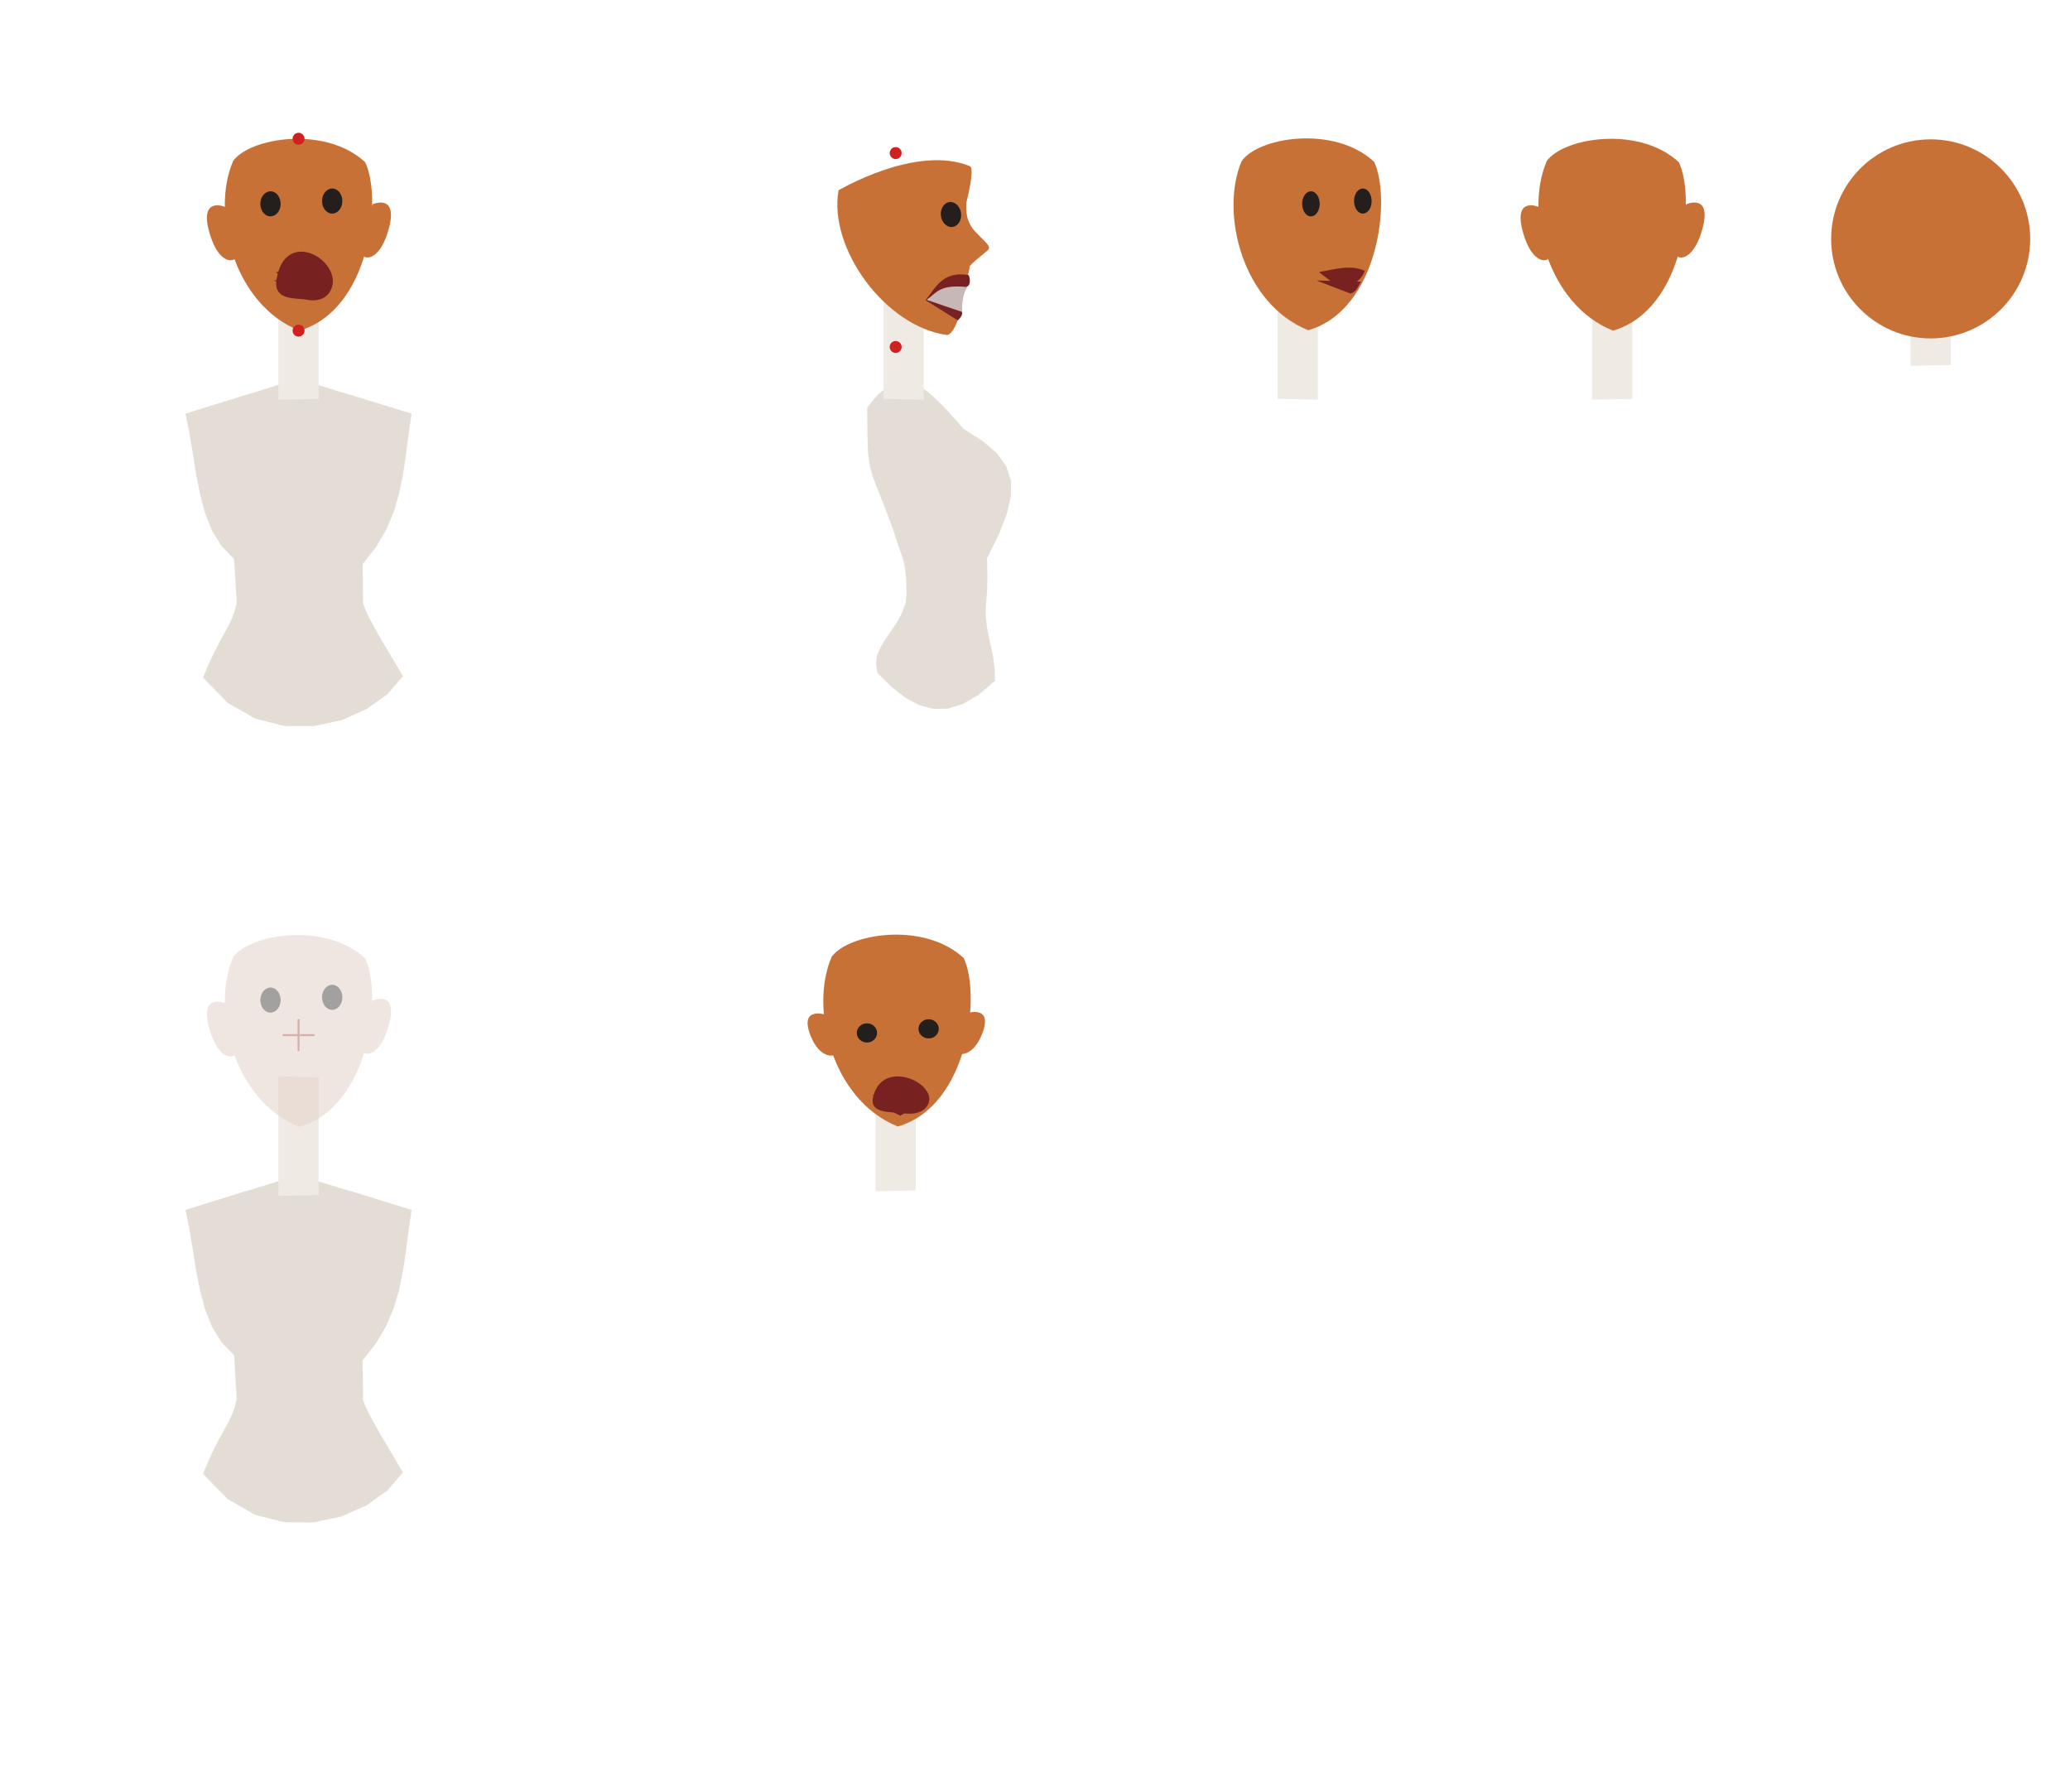
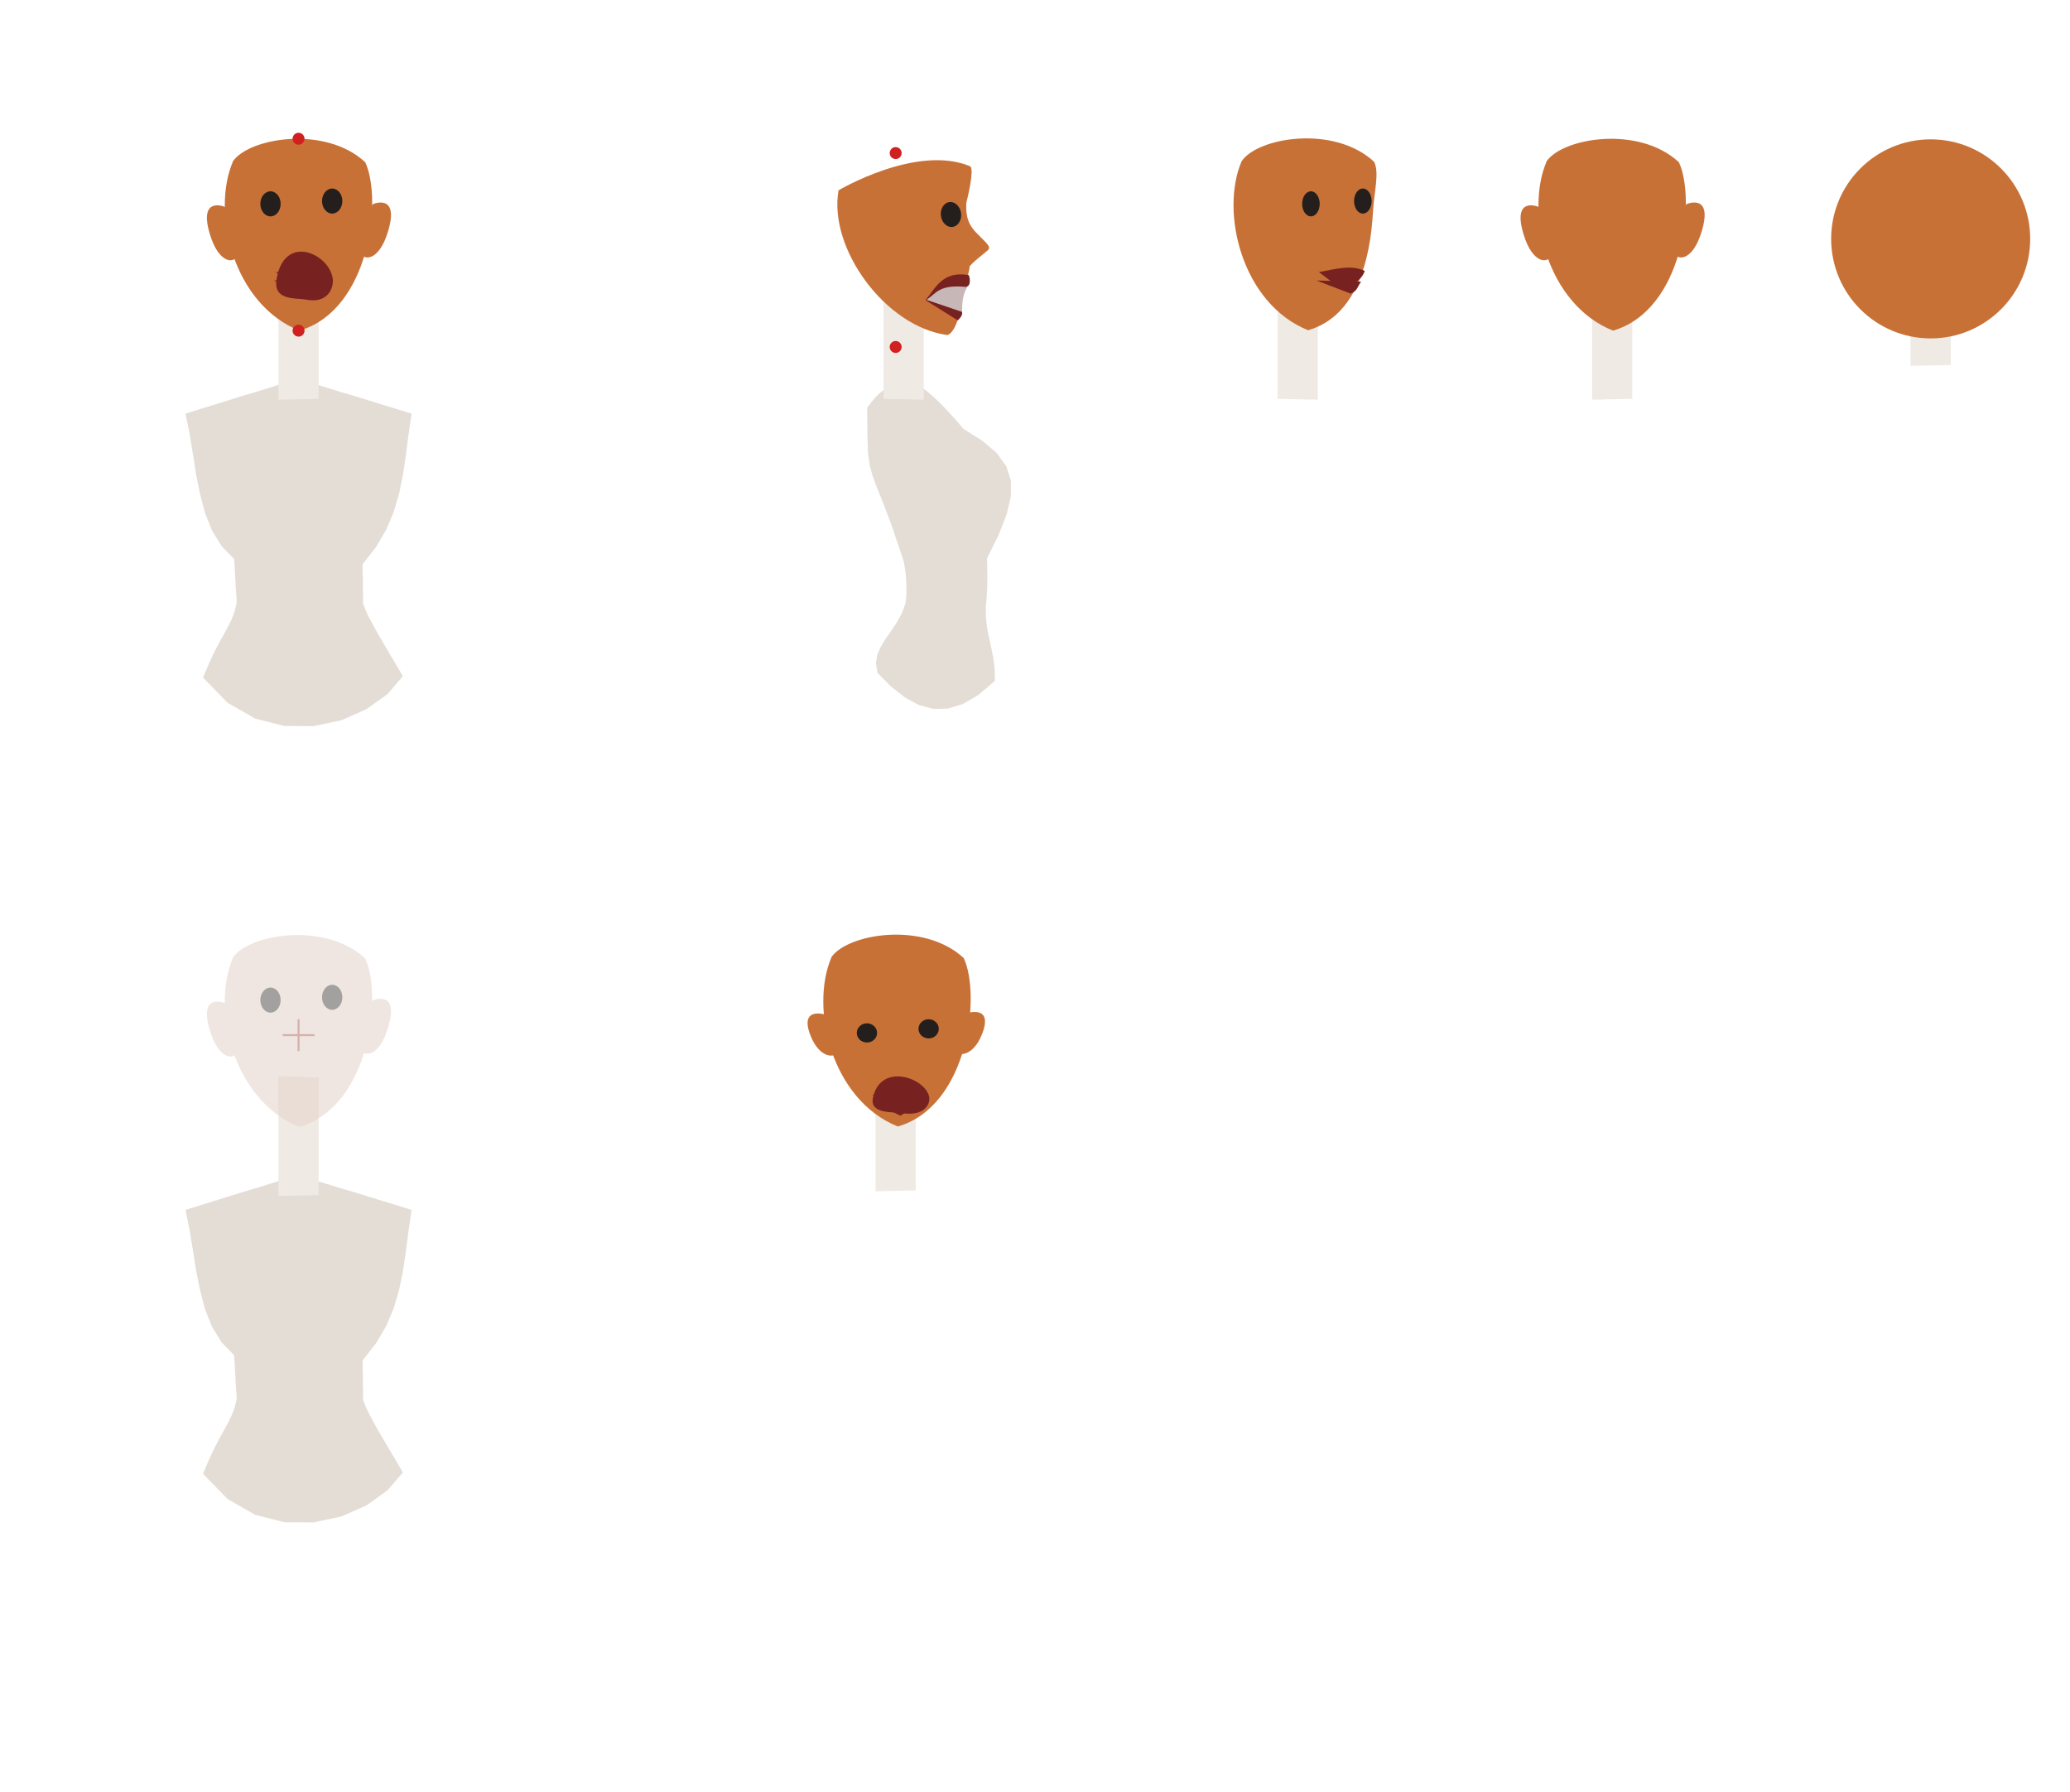
<svg xmlns="http://www.w3.org/2000/svg" width="2080" height="1800" viewBox="-1.5 -1.2 10.4 9" version="1.1" id="svg747" xml:space="preserve">
  <defs id="defs751" />
  <g id="g48">
    <g opacity="0.7" id="g8">
-       <path d="M-0.568 0.878L-0.498 0.856L-0.427 0.834L-0.356 0.812L-0.286 0.79L-0.215 0.769L-0.144 0.747L-0.074 0.725L-0.003 0.703L0.068 0.725L0.14 0.747L0.211 0.769L0.283 0.79L0.354 0.812L0.425 0.834L0.497 0.856L0.568 0.878L0.552 0.987L0.539 1.09L0.524 1.187L0.505 1.281L0.478 1.372L0.441 1.46L0.39 1.547L0.322 1.634L0.322 1.659L0.322 1.683L0.323 1.708L0.323 1.733L0.323 1.757L0.324 1.782L0.324 1.807L0.324 1.832L0.335 1.861L0.351 1.896L0.373 1.937L0.398 1.983L0.427 2.032L0.458 2.085L0.491 2.14L0.524 2.197L0.447 2.287L0.342 2.362L0.216 2.418L0.075 2.448L-0.072 2.447L-0.218 2.41L-0.356 2.331L-0.48 2.204L-0.451 2.135L-0.424 2.077L-0.398 2.027L-0.374 1.984L-0.353 1.945L-0.335 1.908L-0.321 1.87L-0.311 1.829L-0.312 1.801L-0.314 1.774L-0.316 1.746L-0.317 1.719L-0.319 1.691L-0.32 1.664L-0.322 1.636L-0.324 1.608L-0.387 1.543L-0.435 1.465L-0.47 1.377L-0.495 1.282L-0.515 1.182L-0.531 1.079L-0.548 0.977Z" fill="#d9cfc4" />
-       <path d="M-0.101 0.808L-0.101 0.733L-0.101 0.657L-0.101 0.582L-0.101 0.507L-0.101 0.432L-0.101 0.357L-0.101 0.282L-0.101 0.207L-0.076 0.207L-0.05 0.208L-0.025 0.209L0 0.21L0.025 0.211L0.05 0.212L0.076 0.213L0.101 0.214L0.101 0.287L0.101 0.361L0.101 0.435L0.101 0.509L0.101 0.582L0.101 0.656L0.101 0.73L0.101 0.804L0.076 0.804L0.051 0.805L0.025 0.805L0 0.806L-0.025 0.806L-0.051 0.807L-0.076 0.807Z" fill="#e8e1d9" />
-       <path d="M-0.08 0H0.08M0 -0.08V0.08" stroke="#b04040" stroke-width="0.01" fill="none" />
+       <path d="M-0.568 0.878L-0.498 0.856L-0.427 0.834L-0.356 0.812L-0.286 0.79L-0.215 0.769L-0.144 0.747L-0.074 0.725L-0.003 0.703L0.068 0.725L0.14 0.747L0.211 0.769L0.283 0.79L0.354 0.812L0.425 0.834L0.497 0.856L0.568 0.878L0.552 0.987L0.539 1.09L0.524 1.187L0.505 1.281L0.478 1.372L0.441 1.46L0.39 1.547L0.322 1.634L0.322 1.659L0.322 1.683L0.323 1.708L0.323 1.733L0.323 1.757L0.324 1.782L0.324 1.807L0.324 1.832L0.335 1.861L0.351 1.896L0.373 1.937L0.398 1.983L0.427 2.032L0.458 2.085L0.491 2.14L0.524 2.197L0.447 2.287L0.342 2.362L0.216 2.418L0.075 2.448L-0.072 2.447L-0.218 2.41L-0.356 2.331L-0.48 2.204L-0.451 2.135L-0.424 2.077L-0.398 2.027L-0.374 1.984L-0.353 1.945L-0.335 1.908L-0.321 1.87L-0.311 1.829L-0.312 1.801L-0.314 1.774L-0.316 1.746L-0.317 1.719L-0.319 1.691L-0.32 1.664L-0.322 1.636L-0.324 1.608L-0.387 1.543L-0.435 1.465L-0.47 1.377L-0.495 1.282L-0.515 1.182L-0.531 1.079L-0.548 0.977Z" fill="#d9cfc4" id="path4" />
+       <path d="M-0.101 0.808L-0.101 0.733L-0.101 0.657L-0.101 0.582L-0.101 0.507L-0.101 0.432L-0.101 0.357L-0.101 0.282L-0.101 0.207L-0.076 0.207L-0.05 0.208L-0.025 0.209L0 0.21L0.025 0.211L0.05 0.212L0.076 0.213L0.101 0.214L0.101 0.287L0.101 0.361L0.101 0.435L0.101 0.509L0.101 0.582L0.101 0.656L0.101 0.73L0.101 0.804L0.076 0.804L0.051 0.805L0.025 0.805L0 0.806L-0.025 0.806L-0.051 0.807L-0.076 0.807Z" fill="#e8e1d9" id="path6" />
+       <path d="M-0.08 0H0.08M0 -0.08V0.08" stroke="#b04040" stroke-width="0.01" fill="none" id="path8" />
    </g>
    <g id="g16">
      <path style="fill:#c87137;fill-opacity:1;stroke-width:0.015" d="m -0.331,-0.388 c 0.08,-0.12 0.465,-0.184 0.666,0.003 0.087,0.185 0.024,0.743 -0.331,0.846 -0.333,-0.133 -0.443,-0.594 -0.334,-0.849 z" id="path10" />
      <path style="fill:#c87137;fill-opacity:1;stroke-width:0.015" d="m 0.312,0.066 0.059,-0.239 c 9.196e-4,-0.002 0.137,-0.06 0.079,0.134 -0.047,0.159 -0.131,0.148 -0.138,0.105 z" id="path12" />
      <path style="fill:#c87137;fill-opacity:1;stroke-width:0.015" d="m -0.308,0.08 -0.059,-0.239 c -9.204e-4,-0.002 -0.137,-0.06 -0.079,0.134 0.047,0.159 0.131,0.148 0.138,0.105 z" id="path14" />
    </g>
    <g id="g22">
      <ellipse style="fill:#241f1c;stroke-width:0.015" cx="-0.141" cy="-0.176" rx="0.051" ry="0.063" id="ellipse18" />
      <ellipse style="fill:#241f1c;stroke-width:0.015" cx="0.169" cy="-0.19" rx="0.051" ry="0.063" id="ellipse20" />
    </g>
    <g id="g28">
      <g id="g26">
        <path style="fill:#782121;fill-opacity:1;stroke-width:0.015" d="m -0.125,0.209 0.288,-0.004 -0.13,0.068 z" id="path24" />
      </g>
    </g>
    <g id="g34">
      <g id="g32">
        <path style="fill:#782121;fill-opacity:1;stroke-width:0.015" d="m -0.115,0.167 0.257,-0.006 -0.122,0.095 z" id="path30" />
      </g>
    </g>
    <g id="g40">
      <g id="g38">
        <path style="fill:#782121;fill-opacity:1;stroke-width:0.015" d="M -0.111,0.206 C -0.074,-0.032 0.157,0.074 0.172,0.202 0.177,0.243 0.15,0.328 0.036,0.305 -0.011,0.296 -0.127,0.312 -0.111,0.206 Z" id="path36" />
      </g>
    </g>
    <g id="g46">
      <circle cx="0" cy="-0.503" r="0.03" fill="#d02020" id="circle42" />
      <circle cx="0" cy="0.461" r="0.03" fill="#d02020" id="circle44" />
    </g>
  </g>
  <g transform="translate(3 0)" id="g96">
    <g opacity="0.7" id="g56">
-       <path d="M0.34 0.954L0.307 0.915L0.271 0.875L0.233 0.835L0.195 0.798L0.158 0.766L0.123 0.74L0.093 0.723L0.068 0.718L0.028 0.721L-0.006 0.73L-0.036 0.743L-0.062 0.76L-0.085 0.779L-0.106 0.801L-0.125 0.824L-0.143 0.848L-0.142 0.983L-0.139 1.075L-0.13 1.14L-0.115 1.194L-0.093 1.253L-0.061 1.332L-0.018 1.446L0.038 1.613L0.043 1.633L0.047 1.659L0.051 1.689L0.053 1.722L0.054 1.754L0.054 1.784L0.052 1.811L0.049 1.833L0.03 1.883L0.005 1.928L-0.023 1.97L-0.052 2.011L-0.076 2.051L-0.093 2.091L-0.099 2.134L-0.091 2.181L-0.022 2.25L0.047 2.304L0.117 2.342L0.188 2.361L0.261 2.36L0.337 2.337L0.416 2.291L0.499 2.22L0.497 2.16L0.491 2.108L0.482 2.062L0.473 2.02L0.464 1.98L0.457 1.939L0.453 1.895L0.453 1.845L0.456 1.815L0.458 1.785L0.46 1.755L0.46 1.725L0.461 1.695L0.46 1.665L0.46 1.635L0.459 1.604L0.518 1.486L0.558 1.383L0.579 1.293L0.579 1.214L0.556 1.143L0.51 1.078L0.438 1.016Z" fill="#d9cfc4" />
-       <path d="M0.141 0.808L0.141 0.733L0.141 0.657L0.141 0.582L0.141 0.507L0.141 0.432L0.141 0.357L0.141 0.282L0.141 0.207L0.116 0.207L0.09 0.208L0.065 0.209L0.04 0.21L0.015 0.211L-0.01 0.212L-0.036 0.213L-0.061 0.214L-0.061 0.287L-0.061 0.361L-0.061 0.435L-0.061 0.509L-0.061 0.582L-0.061 0.656L-0.061 0.73L-0.061 0.804L-0.036 0.804L-0.011 0.805L0.015 0.805L0.04 0.806L0.065 0.806L0.091 0.807L0.116 0.807Z" fill="#e8e1d9" />
-       <path d="M-0.08 0H0.08M0 -0.08V0.08" stroke="#b04040" stroke-width="0.01" fill="none" />
+       <path d="M0.34 0.954L0.307 0.915L0.271 0.875L0.233 0.835L0.195 0.798L0.158 0.766L0.123 0.74L0.093 0.723L0.068 0.718L0.028 0.721L-0.006 0.73L-0.036 0.743L-0.062 0.76L-0.085 0.779L-0.106 0.801L-0.125 0.824L-0.143 0.848L-0.142 0.983L-0.139 1.075L-0.13 1.14L-0.115 1.194L-0.093 1.253L-0.061 1.332L-0.018 1.446L0.038 1.613L0.043 1.633L0.047 1.659L0.051 1.689L0.053 1.722L0.054 1.754L0.054 1.784L0.052 1.811L0.049 1.833L0.03 1.883L0.005 1.928L-0.023 1.97L-0.052 2.011L-0.076 2.051L-0.093 2.091L-0.099 2.134L-0.091 2.181L-0.022 2.25L0.047 2.304L0.117 2.342L0.188 2.361L0.261 2.36L0.337 2.337L0.416 2.291L0.499 2.22L0.497 2.16L0.491 2.108L0.482 2.062L0.473 2.02L0.464 1.98L0.457 1.939L0.453 1.895L0.453 1.845L0.456 1.815L0.458 1.785L0.46 1.755L0.46 1.725L0.461 1.695L0.46 1.665L0.46 1.635L0.459 1.604L0.518 1.486L0.558 1.383L0.579 1.293L0.579 1.214L0.556 1.143L0.51 1.078L0.438 1.016Z" fill="#d9cfc4" id="path31" />
+       <path d="M0.141 0.808L0.141 0.733L0.141 0.657L0.141 0.582L0.141 0.507L0.141 0.432L0.141 0.357L0.141 0.282L0.141 0.207L0.116 0.207L0.09 0.208L0.065 0.209L0.04 0.21L0.015 0.211L-0.01 0.212L-0.036 0.213L-0.061 0.214L-0.061 0.287L-0.061 0.361L-0.061 0.435L-0.061 0.509L-0.061 0.582L-0.061 0.656L-0.061 0.73L-0.061 0.804L-0.036 0.804L-0.011 0.805L0.015 0.805L0.04 0.806L0.065 0.806L0.091 0.807L0.116 0.807Z" fill="#e8e1d9" id="path33" />
+       <path d="M-0.08 0H0.08M0 -0.08V0.08" stroke="#b04040" stroke-width="0.01" fill="none" id="path35" />
    </g>
    <g id="g62">
      <path style="fill:#c87137;fill-opacity:1;stroke:none;stroke-width:0.01;stroke-opacity:1" d="m -1.624,-0.363 c 0.018,0.02 -0.013,0.15 -0.021,0.182 -0.001,0.039 -0.004,0.093 0.047,0.147 0.051,0.054 0.081,0.072 0.061,0.091 -0.02,0.018 -0.085,0.067 -0.092,0.083 0.003,0.007 -0.017,0.077 -0.035,0.152 -0.01,0.041 -0.013,0.08 -0.024,0.114 -0.013,0.041 -0.034,0.074 -0.053,0.077 -0.31,-0.041 -0.598,-0.435 -0.546,-0.727 0,0 0.394,-0.234 0.663,-0.12 z" id="path1100" transform="translate(2)" />
    </g>
    <g id="g68">
      <g transform="rotate(-6.822044,-0.00126443,0.6195179)" id="g66">
        <ellipse style="fill:#241f1c;stroke-width:0.015" cx="0.364" cy="-0.084" rx="0.051" ry="0.063" id="ellipse64" />
      </g>
    </g>
    <g id="g74" style="display:none">
      <g transform="matrix(0.9929199,-0.08436695,0.1187859,0.7052151,-0.1041606,0.0877478)" id="g72" style="stroke-width:1.187">
        <path style="fill:#782121;fill-opacity:1;stroke-width:0.018" d="m 0.273,0.224 0.14,0.1 c 0.028,-0.008 0.021,-0.032 0.012,-0.051 0.031,-0.011 0.018,-0.036 0.021,-0.053 -0.059,-0.01 -0.116,-4.428e-4 -0.174,0.003 z" id="path70" />
      </g>
    </g>
    <g id="g80" style="display:none">
      <g transform="matrix(0.9929199,-0.1201097,0.1187859,1.003985,-0.105534,0.03611114)" id="g72-4" style="stroke-width:0.994">
        <path style="fill:#782121;fill-opacity:1;stroke-width:0.015" d="m 0.273,0.224 0.14,0.1 c 0.028,-0.008 0.021,-0.032 0.012,-0.051 0.031,-0.011 0.018,-0.036 0.021,-0.053 -0.059,-0.01 -0.116,-4.428e-4 -0.174,0.003 z" id="path70-3" />
      </g>
    </g>
    <g id="g88">
      <g transform="rotate(-6.82204,0.5158848,0.9438538)" id="g86">
        <path style="fill:#782121;fill-opacity:1;stroke-width:0.015" d="m 0.228,0.269 0.149,0.12 c 0.016,-0.012 0.029,-0.025 0.026,-0.042 0.005,-0.044 -0.004,-0.091 0.04,-0.121 0.016,-0.003 0.022,-0.029 0.016,-0.056 C 0.331,0.13 0.283,0.217 0.228,0.269 Z" id="path82" />
        <path style="display:inline;fill:#c8b7b7;fill-opacity:1;stroke-width:0.019" d="m 0.228,0.269 0.153,0.123 c 0.009,-0.077 0.022,-0.155 0.05,-0.209 -0.129,-0.041 -0.149,0.034 -0.203,0.087 z" transform="matrix(1.0683,0.05780329,0.0578033,0.5920427,-0.02615222,0.09524794)" id="path84" />
      </g>
    </g>
    <g id="g94">
      <circle cx="0" cy="-0.431" r="0.03" fill="#d02020" id="circle90" />
      <circle cx="0" cy="0.543" r="0.03" fill="#d02020" id="circle92" />
    </g>
  </g>
  <g transform="translate(0 4)" id="g134">
    <g opacity="0.7" id="g120">
-       <path d="M-0.568 0.878L-0.498 0.856L-0.427 0.834L-0.356 0.812L-0.286 0.79L-0.215 0.769L-0.144 0.747L-0.074 0.725L-0.003 0.703L0.068 0.725L0.14 0.747L0.211 0.769L0.283 0.79L0.354 0.812L0.425 0.834L0.497 0.856L0.568 0.878L0.552 0.987L0.539 1.09L0.524 1.187L0.505 1.281L0.478 1.372L0.441 1.46L0.39 1.547L0.322 1.634L0.322 1.659L0.322 1.683L0.323 1.708L0.323 1.733L0.323 1.757L0.324 1.782L0.324 1.807L0.324 1.832L0.335 1.861L0.351 1.896L0.373 1.937L0.398 1.983L0.427 2.032L0.458 2.085L0.491 2.14L0.524 2.197L0.447 2.287L0.342 2.362L0.216 2.418L0.075 2.448L-0.072 2.447L-0.218 2.41L-0.356 2.331L-0.48 2.204L-0.451 2.135L-0.424 2.077L-0.398 2.027L-0.374 1.984L-0.353 1.945L-0.335 1.908L-0.321 1.87L-0.311 1.829L-0.312 1.801L-0.314 1.774L-0.316 1.746L-0.317 1.719L-0.319 1.691L-0.32 1.664L-0.322 1.636L-0.324 1.608L-0.387 1.543L-0.435 1.465L-0.47 1.377L-0.495 1.282L-0.515 1.182L-0.531 1.079L-0.548 0.977Z" fill="#d9cfc4" />
-       <path d="M-0.101 0.808L-0.101 0.733L-0.101 0.657L-0.101 0.582L-0.101 0.507L-0.101 0.432L-0.101 0.357L-0.101 0.282L-0.101 0.207L-0.076 0.207L-0.05 0.208L-0.025 0.209L0 0.21L0.025 0.211L0.05 0.212L0.076 0.213L0.101 0.214L0.101 0.287L0.101 0.361L0.101 0.435L0.101 0.509L0.101 0.582L0.101 0.656L0.101 0.73L0.101 0.804L0.076 0.804L0.051 0.805L0.025 0.805L0 0.806L-0.025 0.806L-0.051 0.807L-0.076 0.807Z" fill="#e8e1d9" />
-       <path d="M-0.08 0H0.08M0 -0.08V0.08" stroke="#b04040" stroke-width="0.01" fill="none" />
-       <g opacity="0.6">
-         <g>
-           <path style="fill:#d9c3b6;fill-opacity:1;stroke-width:0.015" d="m -0.331,-0.388 c 0.08,-0.12 0.465,-0.184 0.666,0.003 0.087,0.185 0.024,0.743 -0.331,0.846 -0.333,-0.133 -0.443,-0.594 -0.334,-0.849 z" />
-           <path style="fill:#d9c3b6;fill-opacity:1;stroke-width:0.015" d="m 0.312,0.066 0.059,-0.239 c 9.196e-4,-0.002 0.137,-0.06 0.079,0.134 -0.047,0.159 -0.131,0.148 -0.138,0.105 z" />
-           <path style="fill:#d9c3b6;fill-opacity:1;stroke-width:0.015" d="m -0.308,0.08 -0.059,-0.239 c -9.204e-4,-0.002 -0.137,-0.06 -0.079,0.134 0.047,0.159 0.131,0.148 0.138,0.105 z" />
-         </g>
-         <g>
-           <ellipse style="fill:#241f1c;stroke-width:0.015" cx="-0.141" cy="-0.176" rx="0.051" ry="0.063" />
-           <ellipse style="fill:#241f1c;stroke-width:0.015" cx="0.169" cy="-0.19" rx="0.051" ry="0.063" />
+       <path d="M-0.568 0.878L-0.498 0.856L-0.427 0.834L-0.356 0.812L-0.286 0.79L-0.215 0.769L-0.144 0.747L-0.074 0.725L-0.003 0.703L0.068 0.725L0.14 0.747L0.211 0.769L0.283 0.79L0.354 0.812L0.425 0.834L0.497 0.856L0.568 0.878L0.552 0.987L0.539 1.09L0.524 1.187L0.505 1.281L0.478 1.372L0.441 1.46L0.39 1.547L0.322 1.634L0.322 1.659L0.322 1.683L0.323 1.708L0.323 1.733L0.323 1.757L0.324 1.782L0.324 1.807L0.324 1.832L0.335 1.861L0.351 1.896L0.373 1.937L0.398 1.983L0.427 2.032L0.458 2.085L0.491 2.14L0.524 2.197L0.447 2.287L0.342 2.362L0.216 2.418L0.075 2.448L-0.072 2.447L-0.218 2.41L-0.356 2.331L-0.48 2.204L-0.451 2.135L-0.424 2.077L-0.398 2.027L-0.374 1.984L-0.353 1.945L-0.335 1.908L-0.321 1.87L-0.311 1.829L-0.312 1.801L-0.314 1.774L-0.316 1.746L-0.317 1.719L-0.319 1.691L-0.32 1.664L-0.322 1.636L-0.324 1.608L-0.387 1.543L-0.435 1.465L-0.47 1.377L-0.495 1.282L-0.515 1.182L-0.531 1.079L-0.548 0.977Z" fill="#d9cfc4" id="path57" />
+       <path d="M-0.101 0.808L-0.101 0.733L-0.101 0.657L-0.101 0.582L-0.101 0.507L-0.101 0.432L-0.101 0.357L-0.101 0.282L-0.101 0.207L-0.076 0.207L-0.05 0.208L-0.025 0.209L0 0.21L0.025 0.211L0.05 0.212L0.076 0.213L0.101 0.214L0.101 0.287L0.101 0.361L0.101 0.435L0.101 0.509L0.101 0.582L0.101 0.656L0.101 0.73L0.101 0.804L0.076 0.804L0.051 0.805L0.025 0.805L0 0.806L-0.025 0.806L-0.051 0.807L-0.076 0.807Z" fill="#e8e1d9" id="path59" />
+       <path d="M-0.08 0H0.08M0 -0.08V0.08" stroke="#b04040" stroke-width="0.01" fill="none" id="path61" />
+       <g opacity="0.6" id="g77">
+         <g id="g69">
+           <path style="fill:#d9c3b6;fill-opacity:1;stroke-width:0.015" d="m -0.331,-0.388 c 0.08,-0.12 0.465,-0.184 0.666,0.003 0.087,0.185 0.024,0.743 -0.331,0.846 -0.333,-0.133 -0.443,-0.594 -0.334,-0.849 z" id="path63" />
+           <path style="fill:#d9c3b6;fill-opacity:1;stroke-width:0.015" d="m 0.312,0.066 0.059,-0.239 c 9.196e-4,-0.002 0.137,-0.06 0.079,0.134 -0.047,0.159 -0.131,0.148 -0.138,0.105 z" id="path65" />
+           <path style="fill:#d9c3b6;fill-opacity:1;stroke-width:0.015" d="m -0.308,0.08 -0.059,-0.239 c -9.204e-4,-0.002 -0.137,-0.06 -0.079,0.134 0.047,0.159 0.131,0.148 0.138,0.105 z" id="path67" />
+         </g>
+         <g id="g75">
+           <ellipse style="fill:#241f1c;stroke-width:0.015" cx="-0.141" cy="-0.176" rx="0.051" ry="0.063" id="ellipse71" />
+           <ellipse style="fill:#241f1c;stroke-width:0.015" cx="0.169" cy="-0.19" rx="0.051" ry="0.063" id="ellipse73" />
        </g>
      </g>
    </g>
    <g id="g122" />
    <g id="g124" />
    <g id="g126" />
    <g id="g128" />
    <g id="g130" />
    <g id="g132" />
  </g>
  <g transform="translate(3 4)" id="g488">
    <g opacity="0.7" id="g140">
-       <path d="M-0.101 0.784L-0.101 0.709L-0.101 0.634L-0.101 0.559L-0.101 0.484L-0.101 0.409L-0.101 0.333L-0.101 0.258L-0.101 0.183L-0.076 0.184L-0.05 0.185L-0.025 0.186L0 0.187L0.025 0.188L0.05 0.188L0.076 0.189L0.101 0.19L0.101 0.264L0.101 0.338L0.101 0.411L0.101 0.485L0.101 0.559L0.101 0.633L0.101 0.707L0.101 0.78L0.076 0.781L0.051 0.781L0.025 0.782L0 0.782L-0.025 0.783L-0.051 0.783L-0.076 0.784Z" fill="#e8e1d9" />
-       <path d="M-0.08 0H0.08M0 -0.08V0.08" stroke="#b04040" stroke-width="0.01" fill="none" />
+       <path d="M-0.101 0.784L-0.101 0.709L-0.101 0.634L-0.101 0.559L-0.101 0.484L-0.101 0.409L-0.101 0.333L-0.101 0.258L-0.101 0.183L-0.076 0.184L-0.05 0.185L-0.025 0.186L0 0.187L0.025 0.188L0.05 0.188L0.076 0.189L0.101 0.19L0.101 0.264L0.101 0.338L0.101 0.411L0.101 0.485L0.101 0.559L0.101 0.633L0.101 0.707L0.101 0.78L0.076 0.781L0.051 0.781L0.025 0.782L0 0.782L-0.025 0.783L-0.051 0.783L-0.076 0.784Z" fill="#e8e1d9" id="path87" />
+       <path d="M-0.08 0H0.08M0 -0.08V0.08" stroke="#b04040" stroke-width="0.01" fill="none" id="path89" />
    </g>
    <g id="front-down-skin" transform="translate(0,-0.11)">
      <g transform="matrix(1,0,0,0.766,0.0177966,0.1305051)" id="g399">
        <g id="g397">
          <path style="fill:#c87137;fill-opacity:1;stroke-width:0.015" d="m -0.308,0.08 -0.059,-0.239 c -9.204e-4,-0.002 -0.137,-0.06 -0.079,0.134 0.047,0.159 0.131,0.148 0.138,0.105 z" id="path395" />
        </g>
      </g>
      <g transform="matrix(1,0,0,0.766,-0.015572,0.133472)" id="g405">
        <g id="g403">
          <path style="fill:#c87137;fill-opacity:1;stroke-width:0.015" d="m 0.312,0.066 0.059,-0.239 c 9.196e-4,-0.002 0.137,-0.06 0.079,0.134 -0.047,0.159 -0.131,0.148 -0.138,0.105 z" id="path401" />
        </g>
      </g>
      <path style="fill:#c87137;fill-opacity:1;stroke-width:0.015" d="m -0.324,-0.28 c 0.08,-0.12 0.465,-0.184 0.666,0.003 0.087,0.185 0.024,0.743 -0.331,0.846 -0.333,-0.133 -0.443,-0.594 -0.334,-0.849 z" id="path10-6" />
    </g>
    <g id="front-down-eyes" transform="translate(0,-0.11)">
      <g id="g450" transform="translate(-0.0033846,-0.00842686)">
        <g transform="matrix(1,0,0,0.766,0,0.2324)" id="g448">
          <g id="g446">
            <ellipse style="fill:#241f1c;stroke-width:0.015" cx="0.169" cy="-0.19" rx="0.051" ry="0.063" id="ellipse444" />
          </g>
        </g>
      </g>
      <g id="g458" transform="translate(-0.0033846,-0.00842686)">
        <g transform="matrix(1,0,0,0.766,0,0.2422)" id="g456">
          <g id="g454">
            <ellipse style="fill:#241f1c;stroke-width:0.015" cx="-0.141" cy="-0.176" rx="0.051" ry="0.063" id="ellipse452" />
          </g>
        </g>
      </g>
    </g>
    <g id="front-down-mouth-1" transform="translate(0,-0.11)">
      <g id="g467" transform="translate(0.0050423,-0.01011223)">
        <g transform="matrix(1,0,0,0.766,0,0.26)" id="g465">
          <g id="g463">
            <path style="fill:#782121;fill-opacity:1;stroke-width:0.015" d="m -0.125,0.209 0.288,-0.004 -0.13,0.068 z" id="path461" />
          </g>
        </g>
      </g>
    </g>
    <g id="front-down-mouth-2" transform="translate(0,-0.11)">
      <g id="g476" transform="translate(0.0033569,0.05393187)">
        <g transform="matrix(1,0,0,0.766,0,0.2649)" id="g474">
          <g id="g472">
            <path style="fill:#782121;fill-opacity:1;stroke-width:0.015" d="m -0.115,0.167 0.257,-0.006 -0.122,0.095 z" id="path470" />
          </g>
        </g>
      </g>
    </g>
    <g id="front-down-mouth-3" transform="translate(0,-0.11)">
      <g id="g485" transform="translate(-0.0033846,0.00842686)">
        <g transform="matrix(1,0,0,0.766,0,0.2598)" id="g483">
          <g id="g481">
            <path style="fill:#782121;fill-opacity:1;stroke-width:0.015" d="M -0.111,0.206 C -0.074,-0.032 0.157,0.074 0.172,0.202 0.177,0.243 0.15,0.328 0.036,0.305 -0.011,0.296 -0.127,0.312 -0.111,0.206 Z" id="path479" />
          </g>
        </g>
      </g>
    </g>
  </g>
  <g id="quarter" transform="translate(5 0)">
    <g opacity="0.7" id="g494">
-       <path d="M0.121 0.808L0.121 0.733L0.121 0.657L0.121 0.582L0.121 0.507L0.121 0.432L0.121 0.357L0.121 0.282L0.121 0.207L0.096 0.207L0.07 0.208L0.045 0.209L0.02 0.21L-0.005 0.211L-0.03 0.212L-0.056 0.213L-0.081 0.214L-0.081 0.287L-0.081 0.361L-0.081 0.435L-0.081 0.509L-0.081 0.582L-0.081 0.656L-0.081 0.73L-0.081 0.804L-0.056 0.804L-0.031 0.805L-0.005 0.805L0.02 0.806L0.045 0.806L0.071 0.807L0.096 0.807Z" fill="#e8e1d9" />
-       <path d="M-0.08 0H0.08M0 -0.08V0.08" stroke="#b04040" stroke-width="0.01" fill="none" />
+       <path d="M0.121 0.808L0.121 0.733L0.121 0.657L0.121 0.582L0.121 0.507L0.121 0.432L0.121 0.357L0.121 0.282L0.121 0.207L0.096 0.207L0.07 0.208L0.045 0.209L0.02 0.21L-0.005 0.211L-0.03 0.212L-0.056 0.213L-0.081 0.214L-0.081 0.287L-0.081 0.361L-0.081 0.435L-0.081 0.509L-0.081 0.582L-0.081 0.656L-0.081 0.73L-0.081 0.804L-0.056 0.804L-0.031 0.805L-0.005 0.805L0.02 0.806L0.045 0.806L0.071 0.807L0.096 0.807Z" fill="#e8e1d9" id="path125" />
+       <path d="M-0.08 0H0.08M0 -0.08V0.08" stroke="#b04040" stroke-width="0.01" fill="none" id="path127" />
    </g>
    <g id="quarter-skin">
-       <path style="fill:#c87137;fill-opacity:1;stroke-width:0.015" d="m 4.738,-0.39 c 0.08,-0.12 0.465,-0.184 0.666,0.003 0.087,0.185 0.024,0.743 -0.331,0.846 C 4.739,0.325 4.629,-0.135 4.738,-0.39 Z" id="path10-9" transform="translate(-5)" />
+       <path style="fill:#c87137;fill-opacity:1;stroke-width:0.015" d="m 4.738,-0.39 c 0.08,-0.12 0.465,-0.184 0.666,0.003 0.027,0.056 -2.248e-4,0.149 -0.006,0.252 C 5.385,0.098 5.319,0.388 5.072,0.459 4.739,0.325 4.629,-0.135 4.738,-0.39 Z" id="path10-9" transform="translate(-5)" />
    </g>
    <g id="quarter-eyes">
      <g id="g708" transform="translate(0.02)">
        <g transform="matrix(0.866,0,0,1,0.1808,0)" id="g706">
          <g id="g704">
            <ellipse style="fill:#241f1c;stroke-width:0.015" cx="0.169" cy="-0.19" rx="0.051" ry="0.063" id="ellipse702" />
          </g>
        </g>
      </g>
      <g id="g716" transform="translate(0.02)">
        <g transform="matrix(0.866,0,0,1,0.1884,0)" id="g714">
          <g id="g712">
            <ellipse style="fill:#241f1c;stroke-width:0.015" cx="-0.141" cy="-0.176" rx="0.051" ry="0.063" id="ellipse710" />
          </g>
        </g>
      </g>
    </g>
    <g id="quarter-mouth-1">
      <g id="g725" transform="translate(0.02)">
        <g transform="matrix(0.866,0,0,1,0.2022,0)" id="g723">
          <g id="g721">
            <path style="fill:#782121;fill-opacity:1;stroke-width:0.015" d="m -0.125,0.209 0.259,0.006 c -0.021,0.025 -0.022,0.048 -0.061,0.06 z" id="path719" />
          </g>
        </g>
      </g>
    </g>
    <g id="quarter-mouth-2">
      <g id="g734" transform="translate(0.02)">
        <g transform="matrix(0.866,0,0,1,0.2061,0)" id="g732">
          <g id="g730">
            <path style="fill:#782121;fill-opacity:1;stroke-width:0.015" d="m -0.115,0.167 c 0.093,-0.015 0.188,-0.039 0.266,-0.006 -0.022,0.054 -0.08,0.071 -0.131,0.095 z" id="path728" />
          </g>
        </g>
      </g>
    </g>
    <g id="quarter-mouth-3">
      <g id="g743" transform="translate(0.02)" style="display:none">
        <g transform="matrix(0.866,0,0,1,0.2021,0)" id="g741">
          <g id="g739">
            <path style="fill:#782121;fill-opacity:1;stroke-width:0.015" d="M -0.111,0.206 C -0.039,-0.034 0.137,0.072 0.104,0.202 0.094,0.243 0.088,0.328 8.0050574e-4,0.305 -0.035,0.296 -0.142,0.309 -0.111,0.206 Z" id="path737" />
          </g>
        </g>
      </g>
    </g>
  </g>
  <g id="back-view" transform="translate(6.6 0)">
-     <g opacity="0.7">
-       <path d="M-0.101 0.808L-0.101 0.733L-0.101 0.657L-0.101 0.582L-0.101 0.507L-0.101 0.432L-0.101 0.357L-0.101 0.282L-0.101 0.207L-0.076 0.207L-0.05 0.208L-0.025 0.209L0 0.21L0.025 0.211L0.05 0.212L0.076 0.213L0.101 0.214L0.101 0.287L0.101 0.361L0.101 0.435L0.101 0.509L0.101 0.582L0.101 0.656L0.101 0.73L0.101 0.804L0.076 0.804L0.051 0.805L0.025 0.805L0 0.806L-0.025 0.806L-0.051 0.807L-0.076 0.807Z" fill="#e8e1d9" />
-       <path d="M-0.08 0H0.08M0 -0.08V0.08" stroke="#b04040" stroke-width="0.01" fill="none" />
+     <g opacity="0.7" id="g161">
+       <path d="M-0.101 0.808L-0.101 0.733L-0.101 0.657L-0.101 0.582L-0.101 0.507L-0.101 0.432L-0.101 0.357L-0.101 0.282L-0.101 0.207L-0.076 0.207L-0.05 0.208L-0.025 0.209L0 0.21L0.025 0.211L0.05 0.212L0.076 0.213L0.101 0.214L0.101 0.287L0.101 0.361L0.101 0.435L0.101 0.509L0.101 0.582L0.101 0.656L0.101 0.73L0.101 0.804L0.076 0.804L0.051 0.805L0.025 0.805L0 0.806L-0.025 0.806L-0.051 0.807L-0.076 0.807Z" fill="#e8e1d9" id="path157" />
+       <path d="M-0.08 0H0.08M0 -0.08V0.08" stroke="#b04040" stroke-width="0.01" fill="none" id="path159" />
    </g>
    <g id="back-view-skin">
-       <g>
-         <path style="fill:#c87137;fill-opacity:1;stroke-width:0.015" d="m -0.331,-0.388 c 0.08,-0.12 0.465,-0.184 0.666,0.003 0.087,0.185 0.024,0.743 -0.331,0.846 -0.333,-0.133 -0.443,-0.594 -0.334,-0.849 z" />
-         <path style="fill:#c87137;fill-opacity:1;stroke-width:0.015" d="m 0.312,0.066 0.059,-0.239 c 9.196e-4,-0.002 0.137,-0.06 0.079,0.134 -0.047,0.159 -0.131,0.148 -0.138,0.105 z" />
-         <path style="fill:#c87137;fill-opacity:1;stroke-width:0.015" d="m -0.308,0.08 -0.059,-0.239 c -9.204e-4,-0.002 -0.137,-0.06 -0.079,0.134 0.047,0.159 0.131,0.148 0.138,0.105 z" />
+       <g id="g169">
+         <path style="fill:#c87137;fill-opacity:1;stroke-width:0.015" d="m -0.331,-0.388 c 0.08,-0.12 0.465,-0.184 0.666,0.003 0.087,0.185 0.024,0.743 -0.331,0.846 -0.333,-0.133 -0.443,-0.594 -0.334,-0.849 z" id="path163" />
+         <path style="fill:#c87137;fill-opacity:1;stroke-width:0.015" d="m 0.312,0.066 0.059,-0.239 c 9.196e-4,-0.002 0.137,-0.06 0.079,0.134 -0.047,0.159 -0.131,0.148 -0.138,0.105 z" id="path165" />
+         <path style="fill:#c87137;fill-opacity:1;stroke-width:0.015" d="m -0.308,0.08 -0.059,-0.239 c -9.204e-4,-0.002 -0.137,-0.06 -0.079,0.134 0.047,0.159 0.131,0.148 0.138,0.105 z" id="path167" />
      </g>
    </g>
  </g>
  <g id="top" transform="translate(8.2 0)">
-     <g opacity="0.7">
-       <path d="M-0.101 0.638L-0.101 0.563L-0.101 0.487L-0.101 0.412L-0.101 0.337L-0.101 0.262L-0.101 0.187L-0.101 0.112L-0.101 0.037L-0.076 0.037L-0.05 0.038L-0.025 0.039L0 0.04L0.025 0.041L0.05 0.042L0.076 0.043L0.101 0.044L0.101 0.117L0.101 0.191L0.101 0.265L0.101 0.339L0.101 0.412L0.101 0.486L0.101 0.56L0.101 0.634L0.076 0.634L0.051 0.635L0.025 0.635L0 0.636L-0.025 0.636L-0.051 0.637L-0.076 0.637Z" fill="#e8e1d9" />
-       <path d="M-0.08 0H0.08M0 -0.08V0.08" stroke="#b04040" stroke-width="0.01" fill="none" />
+     <g opacity="0.7" id="g177">
+       <path d="M-0.101 0.638L-0.101 0.563L-0.101 0.487L-0.101 0.412L-0.101 0.337L-0.101 0.262L-0.101 0.187L-0.101 0.112L-0.101 0.037L-0.076 0.037L-0.05 0.038L-0.025 0.039L0 0.04L0.025 0.041L0.05 0.042L0.076 0.043L0.101 0.044L0.101 0.117L0.101 0.191L0.101 0.265L0.101 0.339L0.101 0.412L0.101 0.486L0.101 0.56L0.101 0.634L0.076 0.634L0.051 0.635L0.025 0.635L0 0.636L-0.025 0.636L-0.051 0.637L-0.076 0.637Z" fill="#e8e1d9" id="path173" />
+       <path d="M-0.08 0H0.08M0 -0.08V0.08" stroke="#b04040" stroke-width="0.01" fill="none" id="path175" />
    </g>
    <g id="top-skin">
-       <circle cx="0" cy="0" r="0.5" style="fill:#c87137" />
+       <circle cx="0" cy="0" r="0.5" style="fill:#c87137" id="circle179" />
    </g>
  </g>
</svg>
